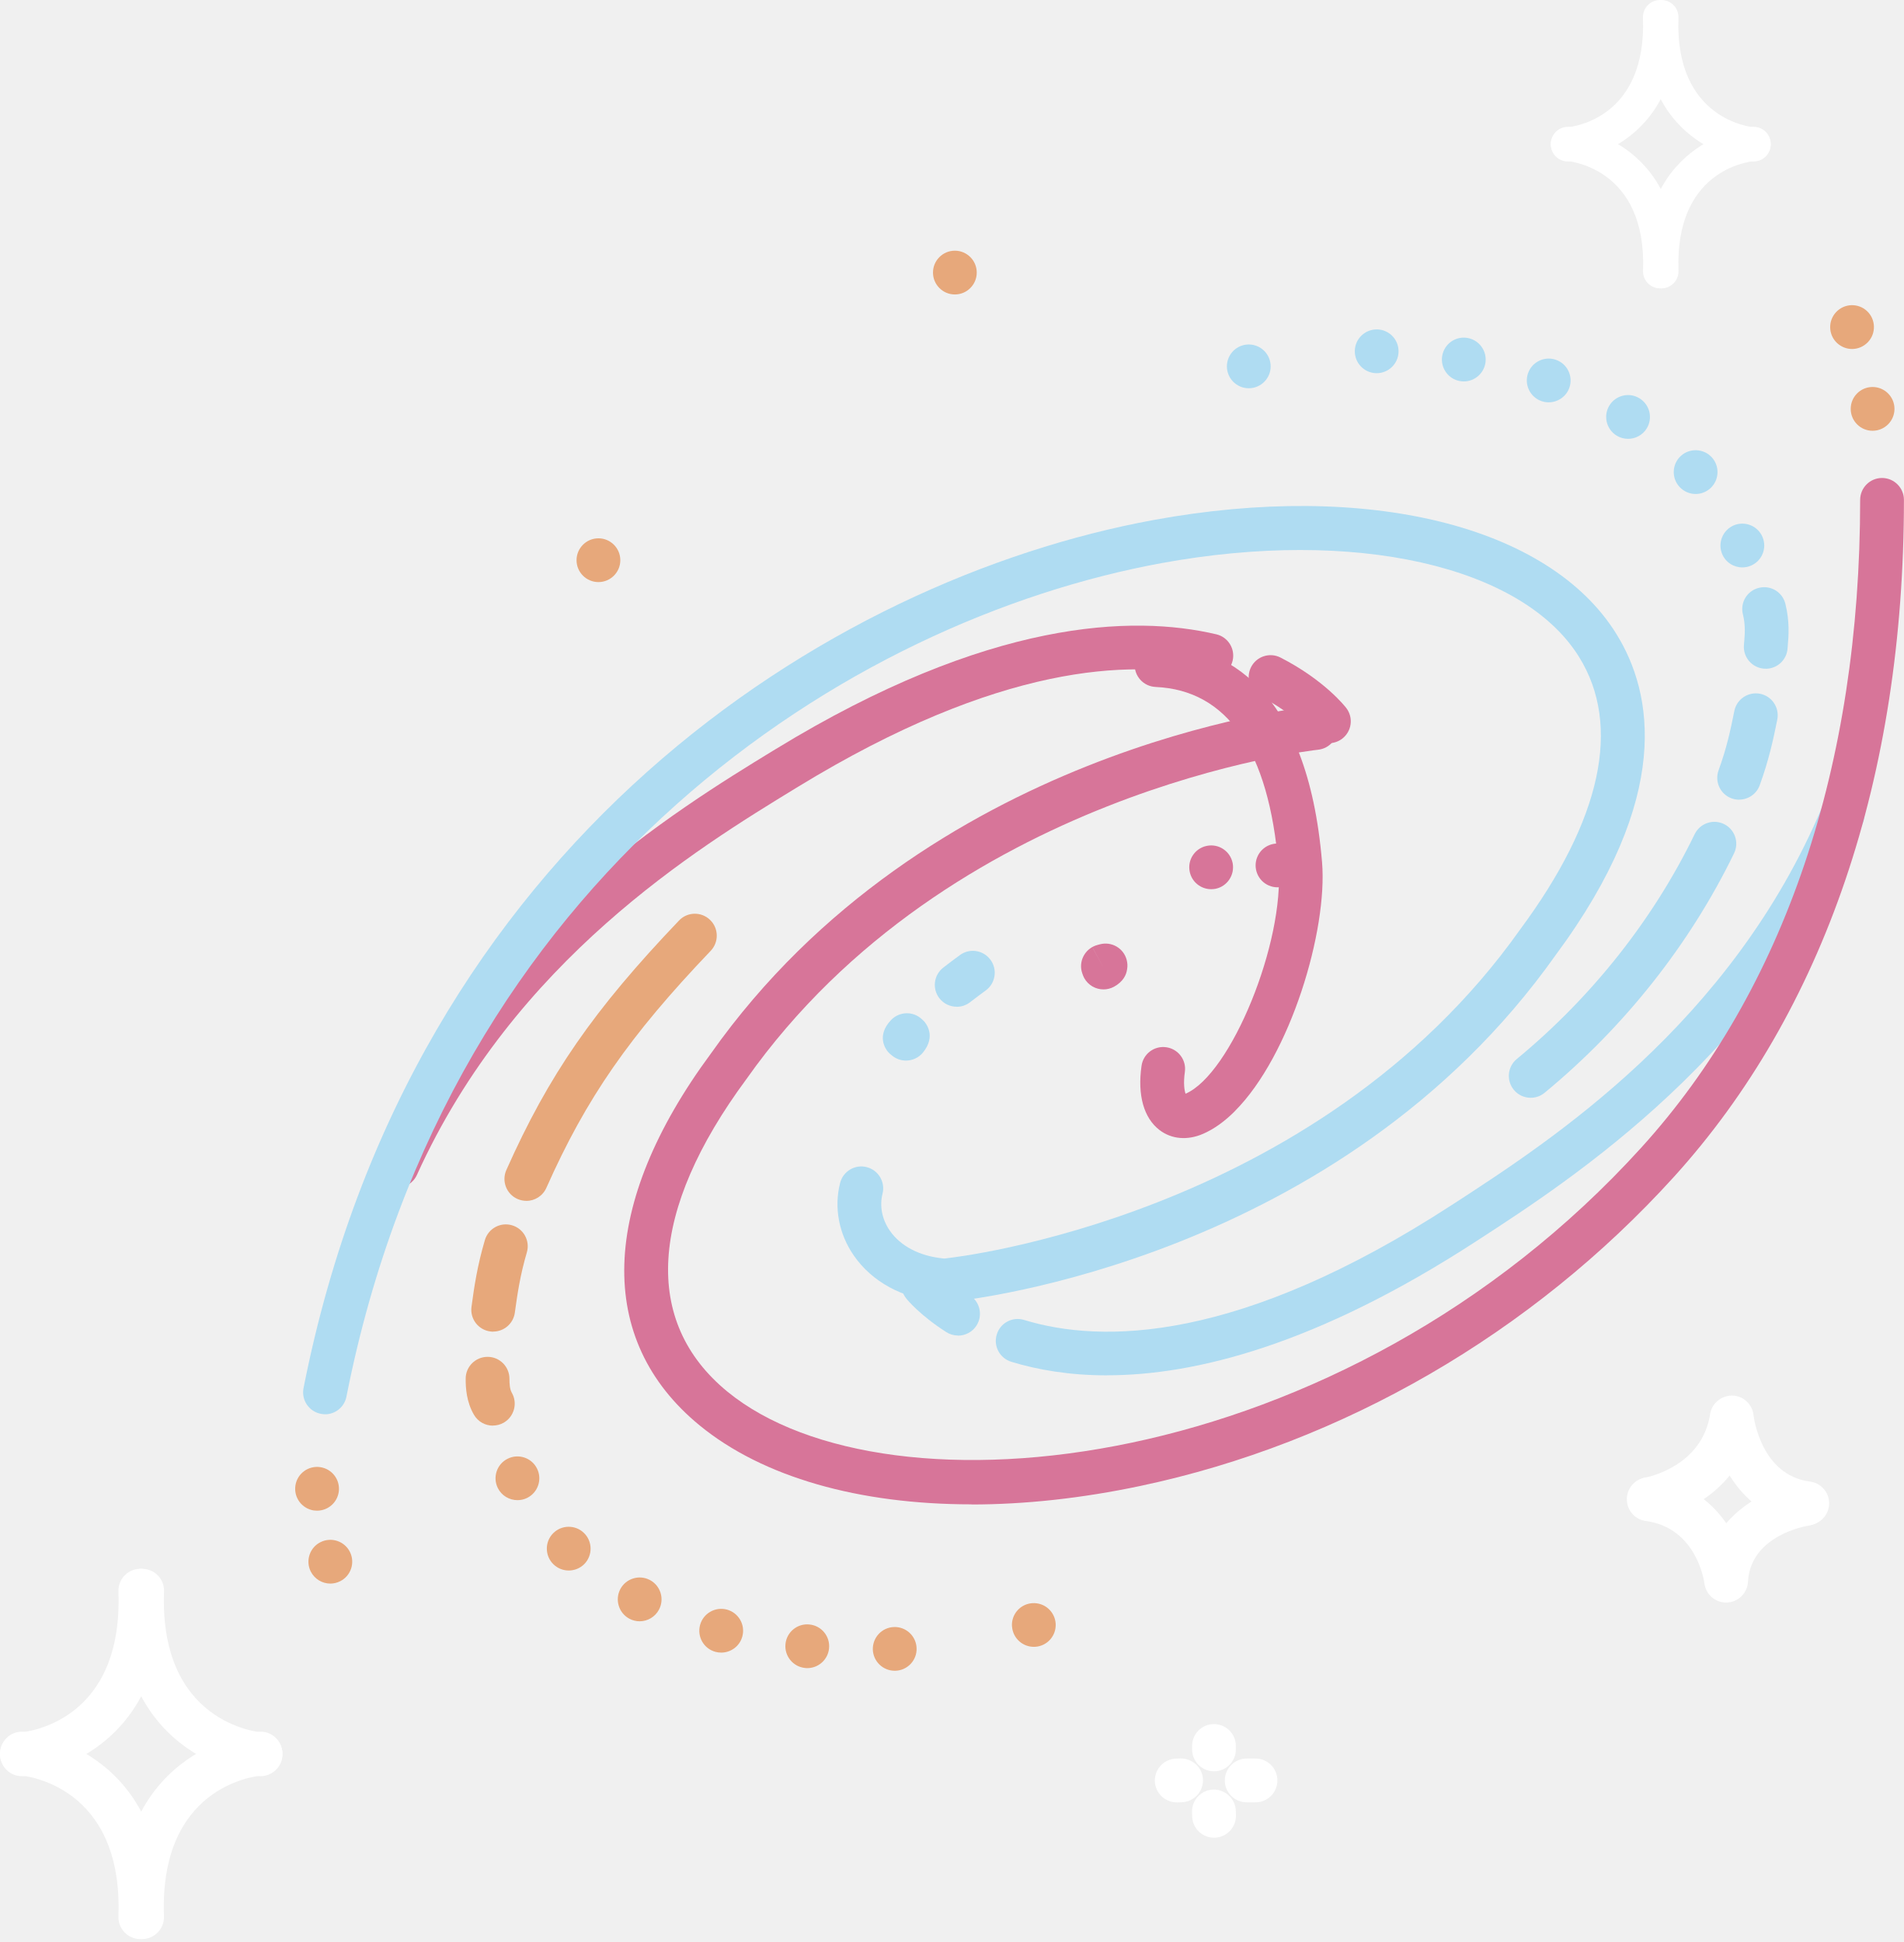
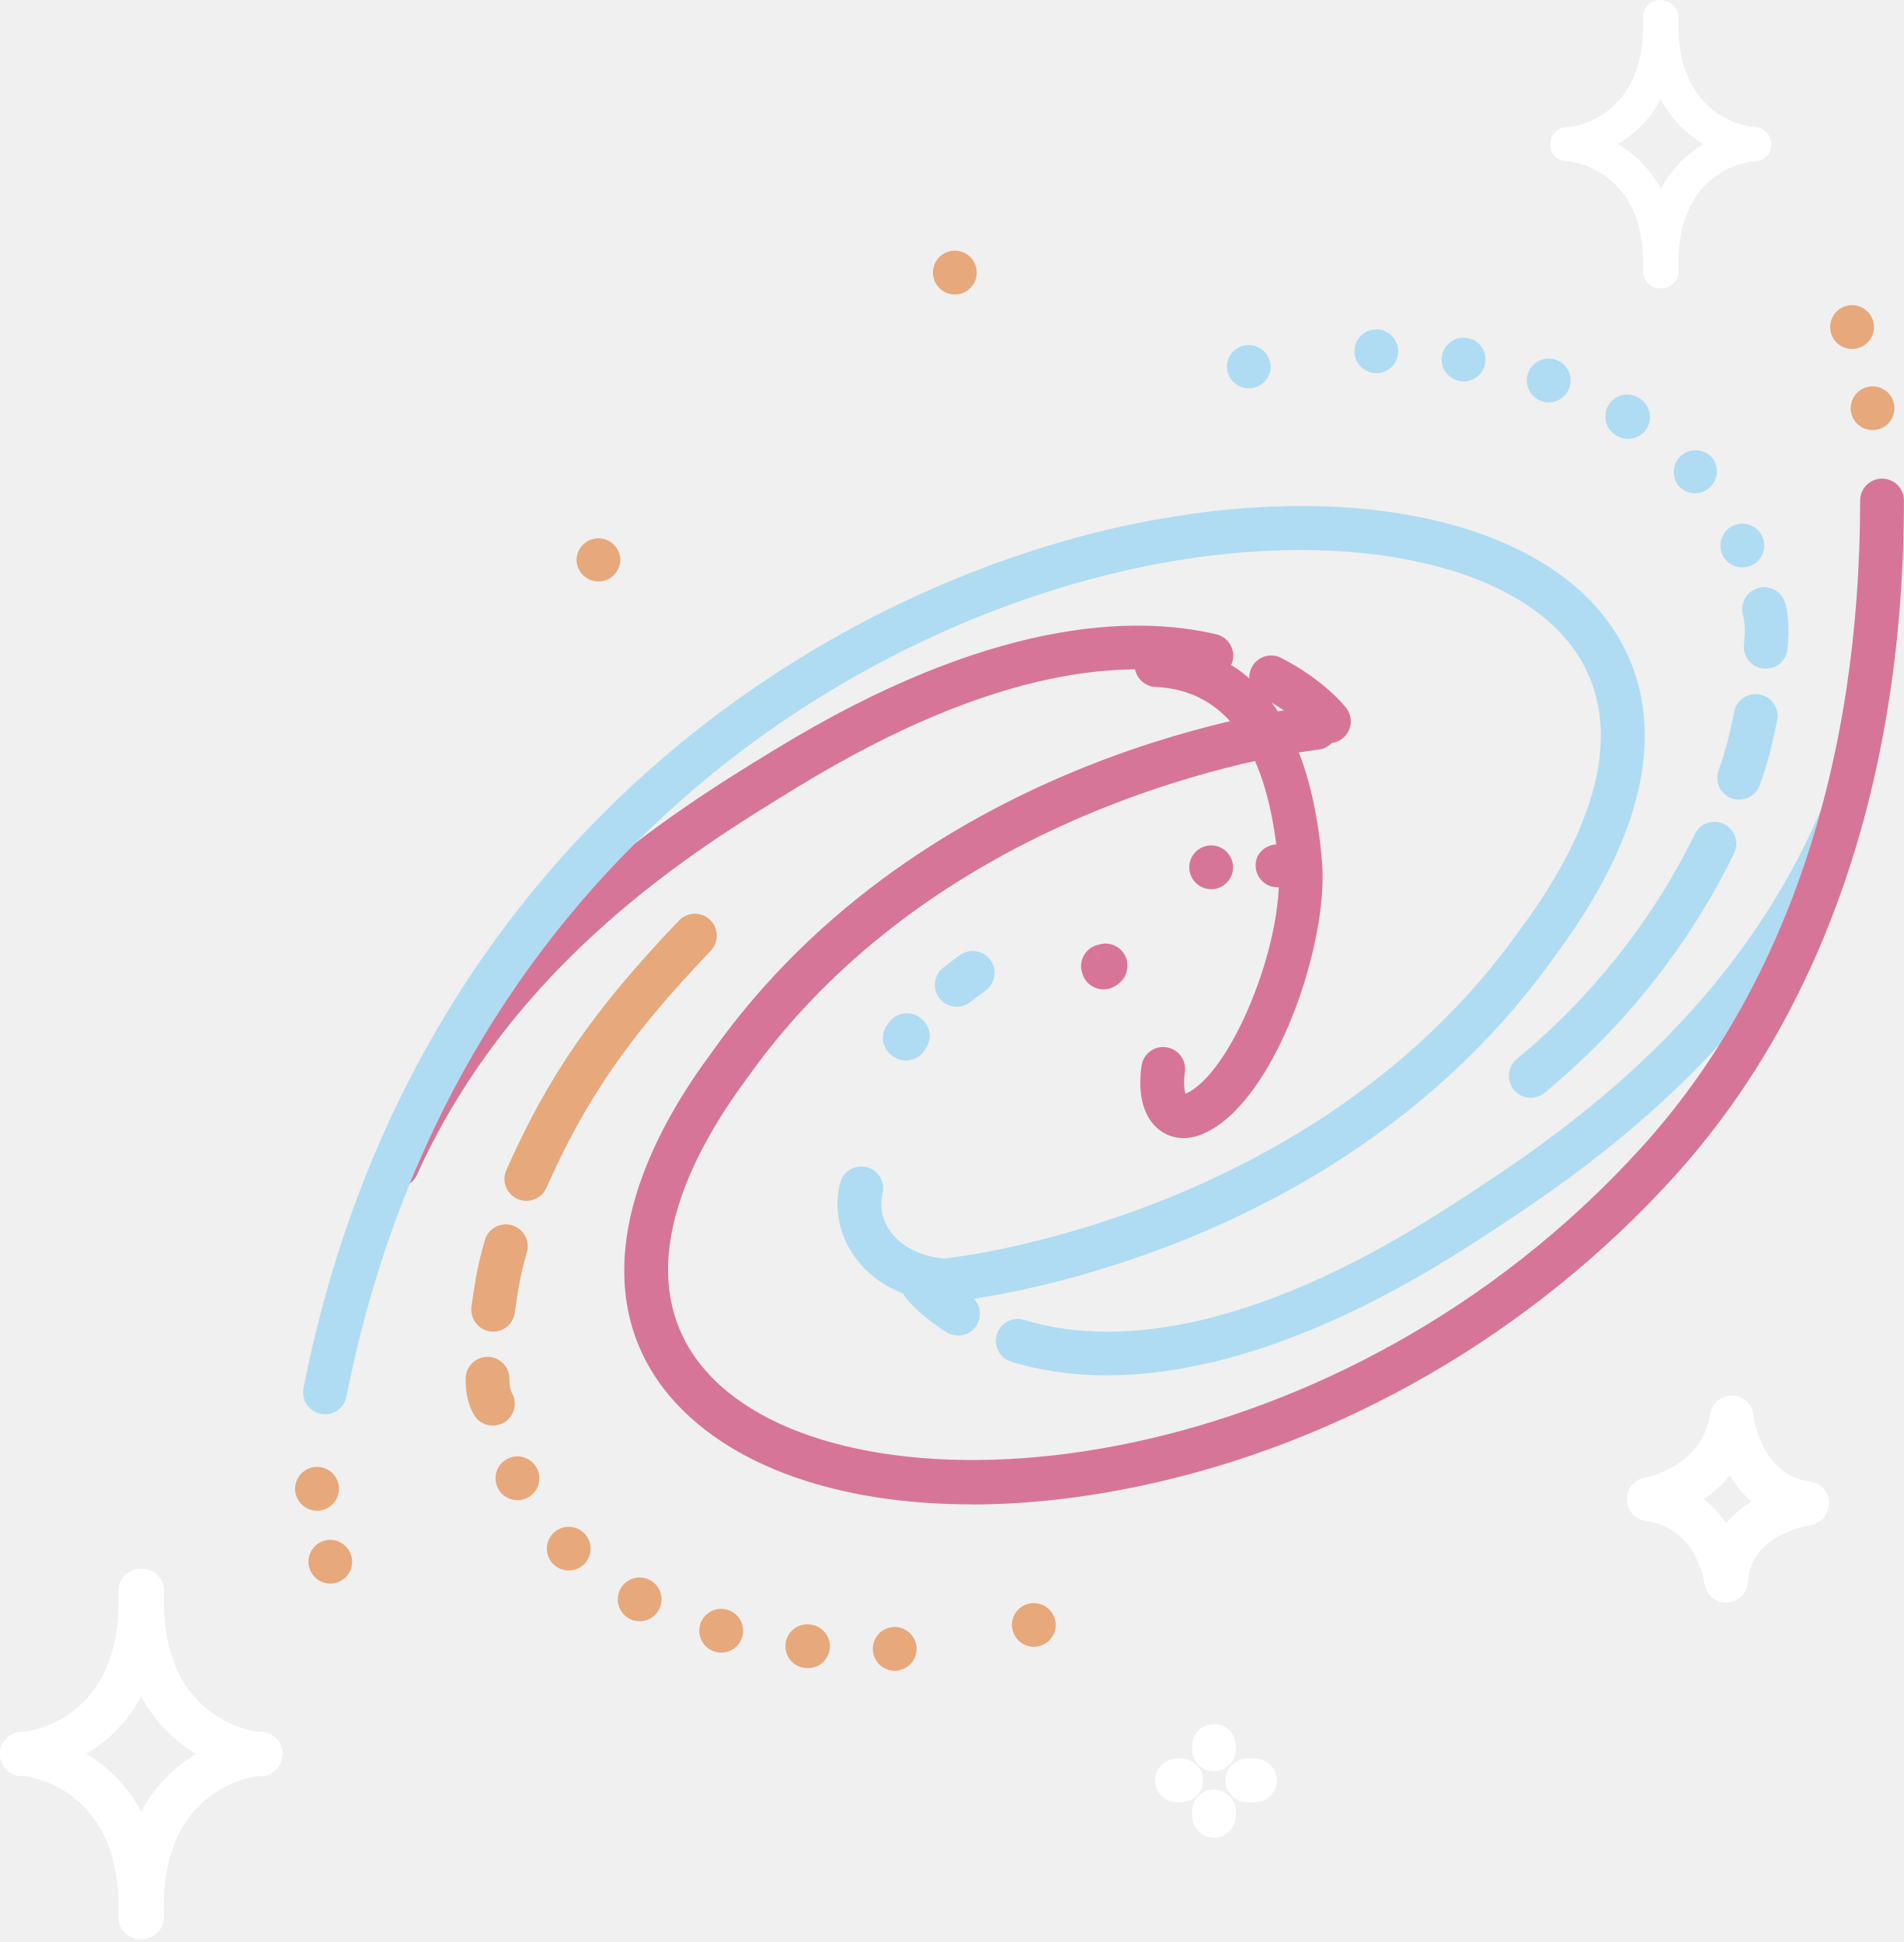
- <svg xmlns="http://www.w3.org/2000/svg" width="100" height="102" viewBox="0 0 100 102" fill="none">
-   <g clip-path="url(#clip0_25_1630)">
-     <path d="M20.849 62.382C20.691 62.382 20.53 62.349 20.376 62.28C19.798 62.017 19.542 61.337 19.804 60.759C25.207 48.834 35.602 42.486 40.594 39.434L40.735 39.349C51.944 32.501 59.508 32.288 63.883 33.316C64.5 33.46 64.885 34.081 64.74 34.699C64.596 35.316 63.975 35.7 63.357 35.556C59.403 34.626 52.48 34.869 41.934 41.313L41.793 41.398C36.627 44.555 27.007 50.43 21.896 61.712C21.703 62.135 21.286 62.388 20.849 62.388V62.382Z" fill="#D77599" />
-     <path d="M69.795 39.037C69.45 39.037 69.108 38.883 68.885 38.59C68.859 38.557 68.011 37.507 66.208 36.584C65.643 36.295 65.42 35.602 65.709 35.037C65.998 34.472 66.691 34.249 67.256 34.538C69.578 35.727 70.668 37.132 70.711 37.191C71.095 37.697 70.997 38.416 70.491 38.801C70.284 38.958 70.038 39.034 69.795 39.034V39.037Z" fill="#D77599" />
-     <path d="M64.858 58.362C64.326 58.894 63.764 59.304 63.176 59.557C62.359 59.909 61.528 59.833 60.9 59.354C60.073 58.72 59.734 57.521 59.955 55.981C60.043 55.353 60.624 54.913 61.255 55.005C61.882 55.094 62.322 55.675 62.23 56.306C62.145 56.91 62.208 57.275 62.267 57.446C64.654 56.421 67.482 49.488 67.147 45.477C66.641 39.415 64.47 36.252 60.693 36.081C60.06 36.052 59.567 35.516 59.596 34.879C59.626 34.245 60.161 33.753 60.795 33.782C64.313 33.943 68.668 36.068 69.436 45.287C69.735 48.854 67.784 55.432 64.851 58.365L64.858 58.362Z" fill="#D77599" />
-     <path d="M62.484 45.776C62.359 45.156 62.763 44.551 63.387 44.427C64.011 44.302 64.615 44.706 64.74 45.33C64.861 45.954 64.457 46.558 63.837 46.683C63.761 46.696 63.686 46.703 63.61 46.703C63.072 46.703 62.592 46.325 62.484 45.776ZM66.645 46.512C66.063 46.263 65.791 45.589 66.037 45.005C66.287 44.42 66.963 44.147 67.548 44.397C68.132 44.647 68.402 45.323 68.156 45.904C67.968 46.345 67.541 46.604 67.095 46.604C66.947 46.604 66.793 46.575 66.645 46.512Z" fill="#D77599" />
-     <path d="M57.955 51.967C57.551 51.967 57.157 51.751 56.946 51.373C56.904 51.294 56.871 51.209 56.844 51.127C56.831 51.087 56.818 51.048 56.808 51.005C56.667 50.394 57.045 49.783 57.653 49.629L57.764 49.599C58.378 49.435 59.009 49.796 59.173 50.41C59.219 50.581 59.226 50.752 59.196 50.913C59.157 51.209 58.989 51.56 58.51 51.826C58.332 51.921 58.145 51.967 57.958 51.967H57.955ZM57.4 49.809L57.951 50.811L57.403 49.806C57.403 49.806 57.403 49.806 57.4 49.806V49.809Z" fill="#D77599" />
-     <path d="M17.072 74.281C17 74.281 16.924 74.274 16.848 74.258C16.224 74.136 15.82 73.532 15.942 72.908C21.594 44.252 43.537 30.436 60.605 27.309C71.818 25.256 81.349 27.601 84.886 33.283C86.83 36.403 87.855 41.865 81.707 50.161C70.382 66.159 50.851 68.28 50.026 68.362C49.396 68.428 48.831 67.965 48.768 67.335C48.706 66.704 49.166 66.139 49.796 66.077C49.987 66.057 69.124 63.955 79.844 48.814C84.117 43.05 85.178 38.108 82.932 34.501C79.943 29.703 71.138 27.723 61.016 29.575C44.657 32.57 23.624 45.836 18.195 73.358C18.087 73.906 17.607 74.284 17.069 74.284L17.072 74.281Z" fill="#AFDCF2" />
-     <path d="M58.139 72.238C56.148 72.238 54.48 71.942 53.114 71.525C52.506 71.338 52.164 70.698 52.352 70.09C52.535 69.482 53.179 69.141 53.787 69.328C57.873 70.576 65.085 70.543 76.248 63.291L76.386 63.203C81.463 59.905 90.919 53.77 95.717 42.351C95.964 41.766 96.637 41.49 97.222 41.737C97.806 41.983 98.082 42.656 97.836 43.241C92.765 55.311 82.547 61.942 77.637 65.127L77.499 65.216C69.167 70.625 62.782 72.235 58.139 72.235V72.238Z" fill="#AFDCF2" />
-     <path d="M50.315 70.146C50.102 70.146 49.888 70.087 49.698 69.965C48.335 69.092 47.665 68.287 47.596 68.198C47.198 67.702 47.277 66.98 47.77 66.582C48.262 66.185 48.982 66.26 49.382 66.753C49.402 66.776 49.908 67.371 50.939 68.034C51.474 68.379 51.629 69.088 51.287 69.624C51.067 69.965 50.696 70.152 50.318 70.152L50.315 70.146Z" fill="#AFDCF2" />
-     <path d="M82.344 8.48C81.88 8.48 81.49 8.125 81.454 7.656C81.414 7.163 81.782 6.733 82.275 6.693C82.702 6.654 86.488 6.161 86.291 0.929C86.275 0.437 86.659 0.02 87.152 0.003C87.165 0.003 87.175 0.003 87.185 0.003C87.664 0.003 88.062 0.381 88.078 0.864C88.341 7.935 82.468 8.477 82.409 8.48C82.386 8.48 82.363 8.48 82.337 8.48H82.344Z" fill="white" />
-     <path d="M92.105 8.48C92.082 8.48 92.059 8.48 92.036 8.48C91.977 8.477 86.104 7.935 86.367 0.864C86.383 0.371 86.797 -0.01 87.293 0.003C87.789 0.023 88.173 0.437 88.154 0.929C87.953 6.303 91.999 6.68 92.174 6.693C92.666 6.733 93.034 7.163 92.995 7.656C92.959 8.125 92.564 8.48 92.105 8.48Z" fill="white" />
-     <path d="M87.188 15.144C87.188 15.144 87.165 15.144 87.155 15.144C86.663 15.127 86.275 14.71 86.295 14.218C86.495 8.845 82.449 8.467 82.278 8.454C81.785 8.414 81.418 7.984 81.457 7.492C81.496 6.999 81.923 6.624 82.419 6.667C82.478 6.674 88.351 7.212 88.088 14.283C88.068 14.766 87.671 15.144 87.195 15.144H87.188Z" fill="white" />
-     <path d="M87.26 15.144C86.781 15.144 86.387 14.766 86.367 14.283C86.104 7.212 91.973 6.674 92.036 6.667C92.528 6.624 92.959 6.996 92.998 7.491C93.037 7.984 92.669 8.414 92.177 8.454C91.75 8.493 87.963 8.986 88.157 14.218C88.173 14.71 87.789 15.127 87.296 15.144C87.287 15.144 87.273 15.144 87.264 15.144H87.26Z" fill="white" />
-     <path d="M1.149 93.29C0.555 93.29 0.052 92.834 0.006 92.229C-0.043 91.596 0.43 91.044 1.061 90.995C1.609 90.945 6.47 90.311 6.22 83.592C6.197 82.958 6.693 82.422 7.327 82.4C7.961 82.386 8.493 82.872 8.519 83.506C8.858 92.584 1.317 93.28 1.241 93.287C1.212 93.287 1.179 93.29 1.149 93.29Z" fill="white" />
-     <path d="M13.686 93.29C13.656 93.29 13.623 93.29 13.594 93.287C13.518 93.28 5.977 92.584 6.316 83.506C6.339 82.872 6.867 82.376 7.508 82.4C8.142 82.422 8.638 82.958 8.615 83.592C8.359 90.492 13.554 90.978 13.778 90.995C14.412 91.044 14.884 91.599 14.832 92.229C14.786 92.83 14.28 93.29 13.689 93.29H13.686Z" fill="white" />
-     <path d="M7.37 101.846C7.37 101.846 7.34 101.846 7.327 101.846C6.693 101.823 6.197 101.287 6.22 100.654C6.476 93.753 1.281 93.267 1.061 93.251C0.427 93.201 -0.046 92.65 0.006 92.016C0.056 91.382 0.607 90.906 1.241 90.958C1.317 90.965 8.858 91.661 8.519 100.739C8.496 101.36 7.987 101.846 7.37 101.846Z" fill="white" />
-     <path d="M7.462 101.846C6.848 101.846 6.339 101.36 6.316 100.739C5.977 91.658 13.518 90.965 13.594 90.958C14.228 90.903 14.779 91.382 14.829 92.016C14.878 92.65 14.405 93.201 13.774 93.251C13.226 93.3 8.362 93.934 8.611 100.654C8.634 101.287 8.139 101.819 7.505 101.846C7.492 101.846 7.475 101.846 7.462 101.846Z" fill="white" />
-     <path d="M51.3 14.316C51.3 14.95 50.785 15.466 50.151 15.466C49.517 15.466 49.002 14.95 49.002 14.316C49.002 13.682 49.517 13.167 50.151 13.167C50.785 13.167 51.3 13.682 51.3 14.316Z" fill="#E7A87B" />
-     <path d="M32.58 29.424C32.58 30.058 32.065 30.573 31.431 30.573C30.797 30.573 30.281 30.058 30.281 29.424C30.281 28.79 30.797 28.274 31.431 28.274C32.065 28.274 32.58 28.79 32.58 29.424Z" fill="#E7A87B" />
-     <path d="M66.737 19.243C66.737 19.877 66.221 20.392 65.587 20.392C64.953 20.392 64.438 19.877 64.438 19.243C64.438 18.609 64.953 18.093 65.587 18.093C66.221 18.093 66.737 18.609 66.737 19.243Z" fill="#AFDCF2" />
-     <path d="M90.449 29.096C90.206 28.511 90.482 27.838 91.067 27.591C91.654 27.348 92.328 27.624 92.571 28.209C92.817 28.797 92.538 29.47 91.953 29.713C91.809 29.775 91.658 29.802 91.51 29.802C91.06 29.802 90.633 29.539 90.449 29.096ZM88.203 25.565C87.779 25.095 87.815 24.369 88.285 23.942C88.758 23.519 89.484 23.555 89.911 24.025C90.334 24.494 90.298 25.223 89.829 25.647C89.608 25.847 89.333 25.946 89.057 25.946C88.745 25.946 88.433 25.818 88.203 25.565ZM84.912 22.882C84.37 22.553 84.196 21.847 84.524 21.302C84.856 20.76 85.562 20.586 86.104 20.918C86.646 21.246 86.82 21.952 86.492 22.497C86.275 22.852 85.897 23.049 85.506 23.049C85.306 23.049 85.099 22.997 84.912 22.882ZM80.971 21.072C80.37 20.868 80.048 20.215 80.251 19.614C80.455 19.013 81.109 18.691 81.71 18.895C82.311 19.098 82.633 19.752 82.429 20.353C82.265 20.832 81.818 21.131 81.339 21.131C81.217 21.131 81.092 21.111 80.971 21.072ZM76.695 20.018C76.067 19.916 75.644 19.325 75.746 18.698C75.847 18.07 76.438 17.646 77.066 17.748C77.693 17.853 78.117 18.445 78.015 19.069C77.92 19.634 77.434 20.034 76.882 20.034C76.819 20.034 76.757 20.028 76.695 20.018ZM72.271 19.601C71.637 19.581 71.138 19.052 71.157 18.418C71.174 17.784 71.703 17.285 72.34 17.302C72.974 17.321 73.473 17.85 73.453 18.484C73.437 19.108 72.924 19.601 72.303 19.601H72.271Z" fill="#AFDCF2" />
-     <path d="M92.742 35.122C92.715 35.122 92.689 35.122 92.663 35.122C92.029 35.08 91.549 34.531 91.592 33.897C91.596 33.835 91.602 33.769 91.609 33.694C91.641 33.312 91.681 32.836 91.54 32.268C91.385 31.651 91.76 31.027 92.377 30.876C92.995 30.721 93.619 31.096 93.77 31.713C94.006 32.656 93.937 33.431 93.898 33.894L93.885 34.055C93.845 34.662 93.339 35.126 92.738 35.126L92.742 35.122Z" fill="#AFDCF2" />
-     <path d="M91.343 42.003C91.211 42.003 91.08 41.98 90.948 41.934C90.351 41.717 90.045 41.057 90.262 40.459C90.686 39.297 90.886 38.361 91.09 37.342C91.215 36.718 91.819 36.318 92.443 36.439C93.067 36.564 93.468 37.168 93.346 37.792C93.132 38.863 92.899 39.93 92.423 41.244C92.252 41.711 91.812 41.999 91.343 41.999V42.003Z" fill="#AFDCF2" />
-     <path d="M80.396 57.659C80.064 57.659 79.736 57.518 79.509 57.242C79.105 56.752 79.174 56.027 79.663 55.623C83.605 52.371 86.836 48.289 89.007 43.812C89.287 43.241 89.973 43.005 90.544 43.28C91.116 43.559 91.352 44.246 91.076 44.817C88.761 49.586 85.319 53.938 81.125 57.396C80.912 57.574 80.652 57.659 80.396 57.659Z" fill="#AFDCF2" />
-     <path d="M53.15 85.421C53.11 84.787 53.59 84.242 54.224 84.203C54.858 84.163 55.403 84.643 55.445 85.276C55.485 85.91 55.005 86.456 54.371 86.495C53.738 86.534 53.192 86.055 53.153 85.421H53.15Z" fill="#E7A87B" />
-     <path d="M45.842 86.646C45.823 86.009 46.319 85.477 46.952 85.457C47.586 85.434 48.118 85.93 48.141 86.567C48.164 87.201 47.665 87.733 47.031 87.753C47.031 87.753 47.005 87.753 46.992 87.753C46.374 87.753 45.865 87.263 45.842 86.643V86.646ZM42.285 87.608C41.655 87.546 41.192 86.984 41.254 86.35C41.316 85.72 41.881 85.257 42.512 85.323C43.146 85.385 43.606 85.947 43.543 86.58C43.484 87.172 42.985 87.615 42.4 87.615C42.361 87.615 42.325 87.615 42.285 87.608ZM37.579 86.761C36.965 86.597 36.604 85.966 36.768 85.352C36.935 84.738 37.566 84.377 38.18 84.541C38.791 84.708 39.156 85.339 38.988 85.953C38.85 86.465 38.387 86.8 37.878 86.8C37.779 86.8 37.678 86.787 37.579 86.761ZM33.063 85.024C32.502 84.728 32.285 84.035 32.577 83.47C32.873 82.909 33.566 82.692 34.127 82.984C34.692 83.28 34.909 83.973 34.613 84.538C34.41 84.928 34.009 85.155 33.595 85.155C33.414 85.155 33.234 85.112 33.063 85.024ZM29.069 82.163C28.613 81.72 28.603 80.99 29.046 80.537C29.49 80.084 30.219 80.074 30.672 80.518C31.125 80.958 31.135 81.687 30.695 82.143C30.468 82.373 30.17 82.488 29.871 82.488C29.582 82.488 29.293 82.38 29.069 82.163ZM26.146 78.156C25.864 77.585 26.097 76.895 26.665 76.616C27.233 76.333 27.927 76.567 28.206 77.135C28.488 77.703 28.255 78.393 27.687 78.675C27.523 78.757 27.349 78.793 27.178 78.793C26.754 78.793 26.347 78.56 26.146 78.156Z" fill="#E7A87B" />
-     <path d="M25.887 74.879C25.489 74.879 25.105 74.675 24.892 74.307C24.498 73.63 24.455 72.901 24.458 72.412C24.458 71.778 24.974 71.266 25.608 71.266H25.611C26.245 71.266 26.757 71.785 26.757 72.418C26.757 72.658 26.77 72.96 26.879 73.148C27.197 73.696 27.01 74.399 26.462 74.721C26.281 74.826 26.081 74.875 25.884 74.875L25.887 74.879Z" fill="#E7A87B" />
-     <path d="M25.903 69.942C25.854 69.942 25.801 69.942 25.749 69.932C25.118 69.847 24.678 69.269 24.764 68.638C24.908 67.558 25.072 66.474 25.466 65.134C25.644 64.526 26.284 64.175 26.892 64.356C27.499 64.533 27.851 65.173 27.67 65.781C27.322 66.97 27.181 67.916 27.04 68.944C26.961 69.522 26.468 69.939 25.903 69.939V69.942Z" fill="#E7A87B" />
-     <path d="M27.644 63.072C27.486 63.072 27.328 63.039 27.177 62.973C26.596 62.714 26.337 62.037 26.593 61.456C28.81 56.47 31.181 53.041 35.664 48.348C36.101 47.888 36.83 47.872 37.29 48.312C37.749 48.749 37.766 49.478 37.329 49.938C33.05 54.417 30.79 57.679 28.695 62.392C28.504 62.819 28.084 63.075 27.644 63.075V63.072Z" fill="#E7A87B" />
-     <path d="M50.25 52.877C49.908 52.877 49.567 52.726 49.34 52.434C48.949 51.931 49.041 51.209 49.544 50.821C49.833 50.594 50.128 50.374 50.42 50.161C50.933 49.786 51.652 49.901 52.026 50.417C52.398 50.929 52.286 51.649 51.77 52.023C51.498 52.224 51.222 52.427 50.953 52.637C50.742 52.801 50.496 52.88 50.25 52.88V52.877Z" fill="#AFDCF2" />
-     <path d="M47.583 55.705C47.327 55.705 47.07 55.619 46.86 55.449C46.85 55.439 46.84 55.432 46.831 55.426C46.762 55.373 46.699 55.317 46.643 55.252C46.529 55.12 46.003 54.414 46.798 53.577C47.235 53.117 47.964 53.097 48.423 53.537C48.43 53.544 48.437 53.547 48.44 53.554C48.483 53.59 48.509 53.616 48.522 53.629C48.637 53.754 49.179 54.417 48.476 55.281C48.249 55.56 47.918 55.705 47.583 55.705Z" fill="#AFDCF2" />
-     <path d="M49.415 68.389C49.376 68.389 49.337 68.389 49.294 68.382C47.382 68.185 45.806 67.325 44.853 65.958C44.059 64.822 43.793 63.426 44.124 62.132C44.282 61.515 44.906 61.144 45.52 61.301C46.134 61.459 46.509 62.083 46.351 62.7C46.187 63.347 46.328 64.057 46.739 64.645C47.304 65.453 48.295 65.972 49.53 66.096C50.161 66.162 50.621 66.727 50.555 67.358C50.493 67.949 49.993 68.389 49.412 68.389H49.415Z" fill="#AFDCF2" />
-     <path d="M63.764 96.522C63.144 96.522 62.631 96.029 62.615 95.405L62.608 95.175C62.592 94.541 63.091 94.013 63.725 93.993C64.349 93.98 64.888 94.476 64.907 95.11L64.914 95.34C64.93 95.974 64.431 96.502 63.797 96.522H63.764Z" fill="white" />
-     <path d="M63.761 93.034C63.131 93.034 62.615 92.525 62.612 91.894V91.71C62.605 91.077 63.118 90.558 63.752 90.554C64.395 90.558 64.904 91.06 64.908 91.694V91.878C64.914 92.512 64.402 93.031 63.768 93.034H63.758H63.761Z" fill="white" />
-     <path d="M65.479 94.663C64.845 94.663 64.332 94.151 64.329 93.52C64.329 92.886 64.838 92.367 65.475 92.364H65.938C65.938 92.364 65.938 92.364 65.942 92.364C66.576 92.364 67.088 92.876 67.091 93.51C67.091 94.144 66.582 94.663 65.948 94.663H65.485C65.485 94.663 65.482 94.663 65.479 94.663Z" fill="white" />
-     <path d="M61.804 94.666C61.183 94.666 60.674 94.174 60.654 93.55C60.638 92.916 61.137 92.387 61.771 92.367L62.001 92.361C62.628 92.348 63.163 92.844 63.183 93.477C63.2 94.111 62.7 94.64 62.066 94.66L61.837 94.666C61.837 94.666 61.814 94.666 61.804 94.666Z" fill="white" />
-     <path d="M94.916 80.104C94.867 80.104 94.817 80.104 94.768 80.094C92.857 79.844 91.609 78.734 90.843 77.499C89.306 79.401 86.971 79.838 86.837 79.864C86.213 79.976 85.615 79.559 85.506 78.931C85.395 78.307 85.812 77.71 86.439 77.601C86.554 77.578 89.395 77.013 89.819 74.271C89.907 73.699 90.41 73.299 90.981 73.299C91.559 73.312 92.035 73.752 92.098 74.327C92.111 74.451 92.489 77.483 95.067 77.818C95.698 77.9 96.141 78.475 96.059 79.105C95.983 79.683 95.491 80.107 94.919 80.107L94.916 80.104Z" fill="white" />
-     <path d="M90.656 84.17C90.078 84.17 89.586 83.736 89.517 83.158C89.504 83.046 89.1 80.242 86.439 79.887C85.809 79.802 85.369 79.224 85.454 78.593C85.539 77.962 86.117 77.519 86.748 77.608C88.627 77.861 89.878 78.869 90.666 80.005C91.819 78.646 93.566 78.012 94.66 77.854C95.287 77.762 95.872 78.196 95.964 78.826C96.056 79.454 95.622 80.038 94.992 80.13C94.87 80.15 91.937 80.633 91.806 83.083C91.773 83.677 91.293 84.15 90.696 84.17C90.683 84.17 90.669 84.17 90.656 84.17Z" fill="white" />
-     <path d="M16.319 82.537C16.037 81.969 16.27 81.276 16.838 80.997C17.407 80.715 18.096 80.945 18.379 81.513C18.661 82.081 18.431 82.771 17.863 83.053C17.699 83.135 17.521 83.175 17.351 83.175C16.927 83.175 16.523 82.941 16.319 82.537ZM16.487 79.335C15.856 79.24 15.423 78.659 15.515 78.028C15.607 77.401 16.191 76.967 16.819 77.059C17.449 77.151 17.883 77.736 17.791 78.363C17.705 78.935 17.216 79.345 16.654 79.345C16.599 79.345 16.543 79.342 16.487 79.335Z" fill="#E7A87B" />
-     <path d="M97.202 21.476C97.202 20.842 97.714 20.326 98.351 20.326C98.985 20.326 99.501 20.842 99.501 21.476C99.501 22.11 98.985 22.625 98.351 22.625C97.714 22.625 97.202 22.11 97.202 21.476ZM96.486 18.018C96.023 17.584 96 16.855 96.436 16.392C96.87 15.929 97.596 15.906 98.059 16.339C98.522 16.773 98.545 17.502 98.111 17.965C97.885 18.205 97.579 18.33 97.274 18.33C96.992 18.33 96.709 18.224 96.486 18.018Z" fill="#E7A87B" />
-     <path d="M51.021 79.013C45.12 79.013 40.072 77.591 36.748 74.869C31.266 70.376 31.483 63.259 37.336 55.337C48.637 39.326 68.165 37.175 68.993 37.09C69.624 37.027 70.188 37.484 70.251 38.117C70.317 38.748 69.857 39.313 69.223 39.379C69.032 39.398 49.898 41.526 39.198 56.684C34.081 63.607 33.733 69.427 38.203 73.092C46.601 79.976 70.458 77.627 86.206 60.273C93.724 51.987 97.698 40.226 97.698 26.255C97.698 25.621 98.213 25.105 98.847 25.105C99.481 25.105 99.997 25.621 99.997 26.255C99.997 40.807 95.816 53.104 87.91 61.82C80.452 70.041 70.507 75.801 59.905 78.044C56.815 78.698 53.82 79.02 51.021 79.02V79.013Z" fill="#D77599" />
+ <svg xmlns="http://www.w3.org/2000/svg" width="100" height="102" fill="none" viewBox="0 0 100 102">
+   <g clip-path="url(#a)">
+     <path fill="#d77599" d="M20.849 62.382a1.148 1.148 0 0 1-1.044-1.622c5.402-11.926 15.797-18.274 20.789-21.326l.141-.085c11.21-6.848 18.773-7.061 23.148-6.033.617.144 1.002.765.857 1.383a1.15 1.15 0 0 1-1.383.857c-3.954-.93-10.877-.687-21.423 5.757l-.141.085c-5.166 3.157-14.786 9.032-19.896 20.314a1.16 1.16 0 0 1-1.048.676zm48.946-23.345a1.14 1.14 0 0 1-.91-.447c-.026-.033-.874-1.083-2.677-2.006a1.15 1.15 0 0 1 1.048-2.046c2.322 1.189 3.412 2.594 3.455 2.653a1.147 1.147 0 0 1-.916 1.843z" />
+     <path fill="#d77599" d="M64.858 58.362c-.532.532-1.094.942-1.682 1.195-.817.352-1.648.276-2.276-.203-.827-.634-1.166-1.833-.945-3.373a1.147 1.147 0 0 1 1.3-.976c.627.089 1.067.67.975 1.3-.085.605-.022.97.037 1.14 2.387-1.024 5.215-7.957 4.88-11.968-.506-6.062-2.677-9.225-6.454-9.396a1.15 1.15 0 0 1 .102-2.299c3.518.161 7.873 2.286 8.641 11.505.3 3.567-1.652 10.145-4.585 13.078z" />
+     <path fill="#d77599" d="M62.484 45.776a1.15 1.15 0 0 1 .903-1.35 1.15 1.15 0 0 1 1.353.904 1.154 1.154 0 0 1-.903 1.353q-.114.02-.227.02a1.15 1.15 0 0 1-1.126-.927m4.16.736a1.154 1.154 0 0 1-.607-1.507 1.152 1.152 0 0 1 2.118.9 1.15 1.15 0 0 1-1.51.607m-8.69 5.455a1.16 1.16 0 0 1-1.11-.84q-.022-.06-.037-.122a1.155 1.155 0 0 1 .845-1.376l.111-.03a1.15 1.15 0 0 1 1.432 1.314c-.04.296-.207.647-.686.913a1.16 1.16 0 0 1-.552.141zM57.4 49.81l.551 1.001-.548-1.005H57.4z" />
+     <path fill="#afdcf2" d="M17.072 74.28q-.109.001-.224-.022a1.15 1.15 0 0 1-.906-1.35c5.652-28.656 27.595-42.472 44.663-45.6 11.213-2.052 20.744.293 24.28 5.975 1.945 3.12 2.97 8.582-3.178 16.878-11.325 15.998-30.856 18.12-31.68 18.201a1.15 1.15 0 0 1-.23-2.286c.19-.02 19.328-2.121 30.047-17.262 4.273-5.764 5.334-10.706 3.088-14.313-2.99-4.798-11.794-6.778-21.916-4.926-16.36 2.995-37.392 16.26-42.821 43.783a1.15 1.15 0 0 1-1.126.926z" />
+     <path fill="#afdcf2" d="M58.139 72.238c-1.99 0-3.66-.296-5.026-.713a1.147 1.147 0 0 1-.761-1.435c.184-.608.827-.95 1.435-.762 4.086 1.248 11.298 1.215 22.461-6.037l.138-.088c5.078-3.298 14.533-9.433 19.331-20.852a1.15 1.15 0 0 1 2.119.89c-5.071 12.07-15.289 18.7-20.199 21.886l-.138.09c-8.332 5.408-14.716 7.018-19.36 7.018zm-7.824-2.092c-.213 0-.427-.06-.617-.18-1.363-.874-2.033-1.68-2.102-1.768a1.15 1.15 0 0 1 .174-1.616 1.147 1.147 0 0 1 1.612.171c.02.023.526.618 1.557 1.281.535.345.69 1.054.348 1.59-.22.341-.59.528-.969.528z" />
+     <path fill="#fff" d="M82.344 8.48a.894.894 0 0 1-.069-1.787c.427-.039 4.213-.532 4.016-5.764a.895.895 0 0 1 .86-.926h.034c.48 0 .877.378.893.86.263 7.072-5.61 7.614-5.669 7.617h-.072z" />
+     <path fill="#fff" d="M92.105 8.48h-.07c-.058-.003-5.93-.545-5.668-7.616a.895.895 0 0 1 1.787.065c-.2 5.374 3.846 5.751 4.02 5.764a.894.894 0 0 1-.07 1.787m-4.916 6.664h-.033a.893.893 0 0 1-.86-.926c.2-5.373-3.846-5.751-4.017-5.764a.894.894 0 0 1-.821-.962.893.893 0 0 1 .962-.825c.06.007 5.932.545 5.669 7.616a.896.896 0 0 1-.893.86z" />
+     <path fill="#fff" d="M87.26 15.144a.894.894 0 0 1-.893-.86c-.263-7.072 5.606-7.61 5.669-7.617a.89.89 0 0 1 .962.824.894.894 0 0 1-.821.963c-.427.04-4.214.532-4.02 5.764a.895.895 0 0 1-.86.926zM1.15 93.29a1.146 1.146 0 0 1-1.144-1.06 1.15 1.15 0 0 1 1.055-1.236c.548-.049 5.409-.683 5.16-7.402A1.15 1.15 0 0 1 7.326 82.4a1.16 1.16 0 0 1 1.192 1.106c.339 9.078-7.202 9.774-7.278 9.78l-.092.004" />
+     <path fill="#fff" d="M13.686 93.29q-.047 0-.092-.003c-.076-.007-7.617-.703-7.278-9.78a1.15 1.15 0 0 1 1.192-1.108c.634.023 1.13.559 1.107 1.193-.256 6.9 4.94 7.386 5.163 7.403a1.146 1.146 0 0 1 1.054 1.234 1.15 1.15 0 0 1-1.143 1.061zm-6.316 8.556h-.043a1.15 1.15 0 0 1-1.107-1.192c.256-6.9-4.94-7.387-5.16-7.403a1.144 1.144 0 0 1-1.054-1.235c.05-.634.601-1.11 1.235-1.058.076.007 7.617.703 7.278 9.781a1.15 1.15 0 0 1-1.15 1.107" />
+     <path fill="#fff" d="M7.462 101.846a1.15 1.15 0 0 1-1.146-1.107c-.339-9.081 7.202-9.774 7.278-9.78a1.144 1.144 0 0 1 1.235 1.057 1.15 1.15 0 0 1-1.055 1.235c-.548.049-5.412.683-5.163 7.403a1.154 1.154 0 0 1-1.106 1.192z" />
+     <path fill="#e7a87b" d="M51.3 14.316a1.15 1.15 0 1 1-1.15-1.15c.635 0 1.15.516 1.15 1.15M32.58 29.424a1.15 1.15 0 0 1-2.299 0 1.15 1.15 0 0 1 2.3 0" />
+     <path fill="#afdcf2" d="M66.737 19.243a1.15 1.15 0 0 1-2.3 0 1.15 1.15 0 0 1 2.299 0m23.714 9.853a1.153 1.153 0 0 1 .617-1.505 1.15 1.15 0 0 1 1.504.618 1.148 1.148 0 0 1-1.061 1.593c-.45 0-.877-.263-1.06-.706m-2.247-3.531a1.15 1.15 0 0 1 .082-1.623 1.155 1.155 0 0 1 1.626.083 1.151 1.151 0 0 1-1.708 1.54m-3.291-2.683a1.15 1.15 0 1 1 1.192-1.964c.542.328.716 1.034.388 1.58a1.15 1.15 0 0 1-1.58.384m-3.941-1.81a1.15 1.15 0 1 1 .74-2.178 1.15 1.15 0 0 1-.74 2.178m-4.276-1.054a1.149 1.149 0 1 1 .369-2.268 1.149 1.149 0 0 1-.37 2.268M72.27 19.6a1.15 1.15 0 1 1 .033 0zm20.472 15.522h-.08a1.15 1.15 0 0 1-1.07-1.225q.006-.092.017-.203c.032-.382.072-.858-.07-1.426a1.145 1.145 0 0 1 .838-1.392 1.145 1.145 0 0 1 1.393.837c.236.943.167 1.718.128 2.18l-.013.162a1.146 1.146 0 0 1-1.147 1.07zm-1.399 6.881q-.198 0-.395-.07a1.15 1.15 0 0 1-.686-1.474c.424-1.163.624-2.099.828-3.117a1.151 1.151 0 0 1 2.256.45c-.214 1.071-.447 2.138-.923 3.452a1.15 1.15 0 0 1-1.08.755zM80.396 57.659a1.151 1.151 0 0 1-.732-2.036c3.94-3.252 7.172-7.334 9.343-11.81.28-.572.966-.809 1.537-.533.572.28.808.966.532 1.537-2.315 4.77-5.757 9.12-9.951 12.58a1.14 1.14 0 0 1-.73.262" />
+     <path fill="#e7a87b" d="M53.15 85.421a1.146 1.146 0 0 1 1.074-1.218 1.147 1.147 0 1 1-1.07 1.218zm-7.308 1.225a1.15 1.15 0 1 1 1.19 1.107h-.04c-.618 0-1.127-.49-1.15-1.11zm-3.557.962a1.147 1.147 0 1 1 .227-2.286 1.148 1.148 0 0 1-.112 2.293c-.04 0-.075 0-.115-.007m-4.706-.847a1.15 1.15 0 0 1-.811-1.409 1.153 1.153 0 0 1 1.412-.811c.61.167.976.798.808 1.412a1.146 1.146 0 0 1-1.409.808m-4.516-1.737a1.154 1.154 0 0 1-.486-1.554 1.149 1.149 0 1 1 2.036 1.067 1.15 1.15 0 0 1-1.55.487m-3.994-2.861a1.148 1.148 0 1 1 1.603-1.645c.453.44.463 1.169.023 1.625a1.154 1.154 0 0 1-1.626.02m-2.923-4.007a1.149 1.149 0 1 1 2.06-1.023 1.149 1.149 0 0 1-2.06 1.023m-.259-3.277c-.398 0-.782-.204-.995-.572-.394-.677-.437-1.406-.434-1.895 0-.634.516-1.146 1.15-1.146h.003a1.15 1.15 0 0 1 1.146 1.152c0 .24.013.542.122.73a1.148 1.148 0 0 1-.995 1.728zm.016-4.937c-.05 0-.102 0-.154-.01a1.15 1.15 0 0 1-.985-1.294c.144-1.08.308-2.164.702-3.504a1.147 1.147 0 1 1 2.204.647c-.348 1.189-.49 2.135-.63 3.163a1.15 1.15 0 0 1-1.137.995zm1.741-6.87q-.239 0-.467-.1a1.15 1.15 0 0 1-.584-1.516c2.217-4.986 4.588-8.415 9.071-13.108a1.151 1.151 0 0 1 1.665 1.59c-4.28 4.48-6.539 7.74-8.634 12.454-.19.427-.611.683-1.051.683z" />
+     <path fill="#afdcf2" d="M50.25 52.877a1.149 1.149 0 0 1-.706-2.056c.289-.227.584-.447.877-.66a1.15 1.15 0 0 1 1.35 1.862c-.273.2-.55.404-.818.614-.21.164-.457.243-.703.243zm-2.667 2.828a1.14 1.14 0 0 1-.752-.28 1.2 1.2 0 0 1-.188-.173c-.114-.132-.64-.838.155-1.675a1.15 1.15 0 0 1 1.625-.04q.011.008.017.017.063.055.082.075c.115.125.657.788-.046 1.652-.227.28-.558.424-.893.424m1.832 12.684q-.058.002-.121-.007c-1.912-.197-3.488-1.057-4.44-2.424-.795-1.136-1.061-2.532-.73-3.826a1.147 1.147 0 0 1 1.396-.83c.614.157.989.78.831 1.398-.164.647-.023 1.357.388 1.945.565.808 1.556 1.327 2.791 1.451a1.15 1.15 0 0 1-.118 2.293z" />
+     <path fill="#fff" d="M63.764 96.522a1.15 1.15 0 0 1-1.15-1.117l-.006-.23a1.153 1.153 0 0 1 1.117-1.182 1.16 1.16 0 0 1 1.182 1.117l.007.23a1.153 1.153 0 0 1-1.117 1.182zm-.003-3.488a1.15 1.15 0 0 1-1.15-1.14v-.184a1.146 1.146 0 0 1 1.14-1.156 1.146 1.146 0 0 1 1.157 1.14v.184a1.146 1.146 0 0 1-1.14 1.156h-.01z" />
+     <path fill="#fff" d="M65.479 94.663a1.15 1.15 0 0 1-.004-2.299h.467a1.15 1.15 0 0 1 .006 2.299zm-3.675.003a1.15 1.15 0 0 1-.033-2.299l.23-.006a1.16 1.16 0 0 1 1.182 1.116 1.153 1.153 0 0 1-1.117 1.183l-.23.006zm33.112-14.562c-.05 0-.099 0-.148-.01-1.911-.25-3.16-1.36-3.925-2.595-1.537 1.902-3.872 2.339-4.007 2.365a1.145 1.145 0 0 1-1.33-.933 1.145 1.145 0 0 1 .933-1.33c.115-.023 2.956-.588 3.38-3.33a1.164 1.164 0 0 1 1.162-.972 1.15 1.15 0 0 1 1.117 1.028c.013.124.39 3.156 2.969 3.49a1.15 1.15 0 0 1-.148 2.29z" />
+     <path fill="#fff" d="M90.656 84.17a1.15 1.15 0 0 1-1.14-1.012c-.013-.112-.416-2.916-3.077-3.271a1.15 1.15 0 0 1-.985-1.294 1.146 1.146 0 0 1 1.294-.985c1.879.253 3.13 1.26 3.918 2.397 1.153-1.36 2.9-1.993 3.994-2.151a1.15 1.15 0 1 1 .332 2.276c-.122.02-3.055.503-3.186 2.953a1.15 1.15 0 0 1-1.11 1.087z" />
+     <path fill="#e7a87b" d="M16.32 82.537a1.15 1.15 0 0 1 .518-1.54 1.148 1.148 0 1 1 .513 2.178c-.424 0-.828-.234-1.032-.638m.167-3.202a1.15 1.15 0 1 1 .33-2.278 1.15 1.15 0 0 1-.33 2.278m80.716-57.859a1.149 1.149 0 1 1 2.297-.002 1.149 1.149 0 0 1-2.297.002m-.716-3.458a1.15 1.15 0 0 1-.05-1.626 1.147 1.147 0 0 1 1.623-.053 1.151 1.151 0 0 1-.785 1.99c-.282 0-.565-.105-.788-.311" />
+     <path fill="#d77599" d="M51.021 79.013c-5.901 0-10.95-1.422-14.273-4.144-5.482-4.493-5.265-11.61.588-19.532 11.3-16.01 30.83-18.162 31.657-18.248a1.15 1.15 0 0 1 .23 2.29c-.19.02-19.325 2.148-30.025 17.305-5.117 6.923-5.465 12.743-.995 16.408 8.398 6.884 32.255 4.535 48.003-12.819 7.518-8.286 11.492-20.047 11.492-34.018a1.15 1.15 0 0 1 2.299 0c0 14.552-4.181 26.849-12.086 35.565-7.46 8.22-17.404 13.981-28.006 16.224-3.09.654-6.085.976-8.884.976z" />
  </g>
  <defs>
-     <clipPath id="clip0_25_1630">
-       <rect width="100" height="101.846" fill="white" />
+     <clipPath id="a">
+       <path fill="#fff" d="M0 0h100v101.846H0z" />
    </clipPath>
  </defs>
</svg>
